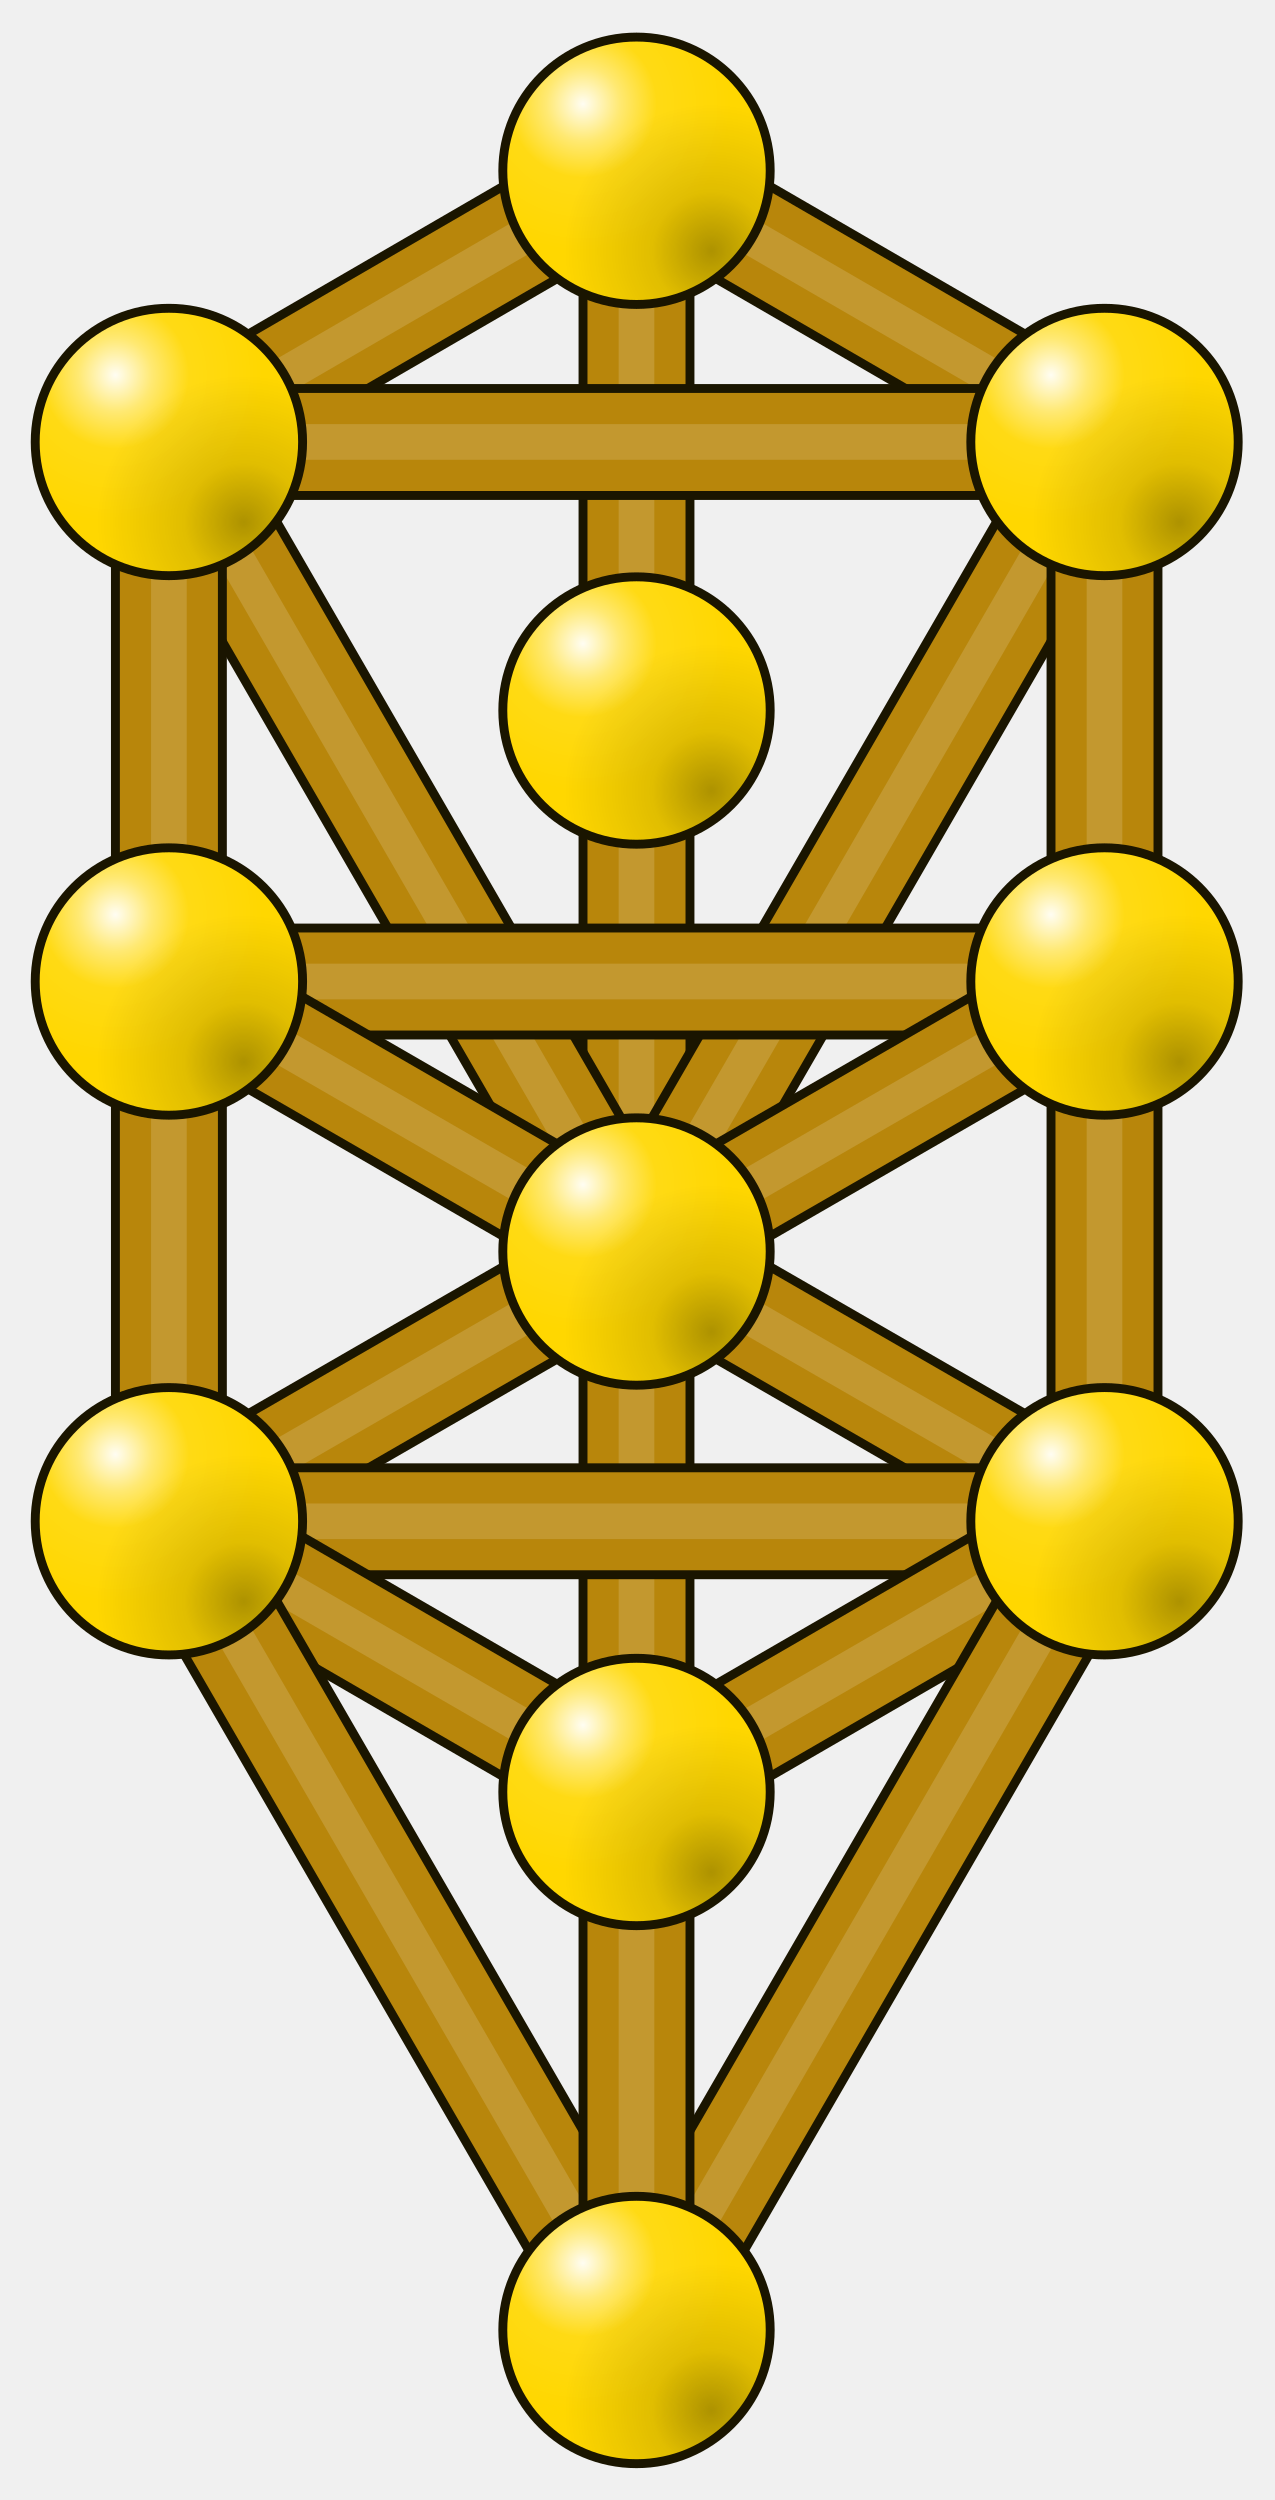
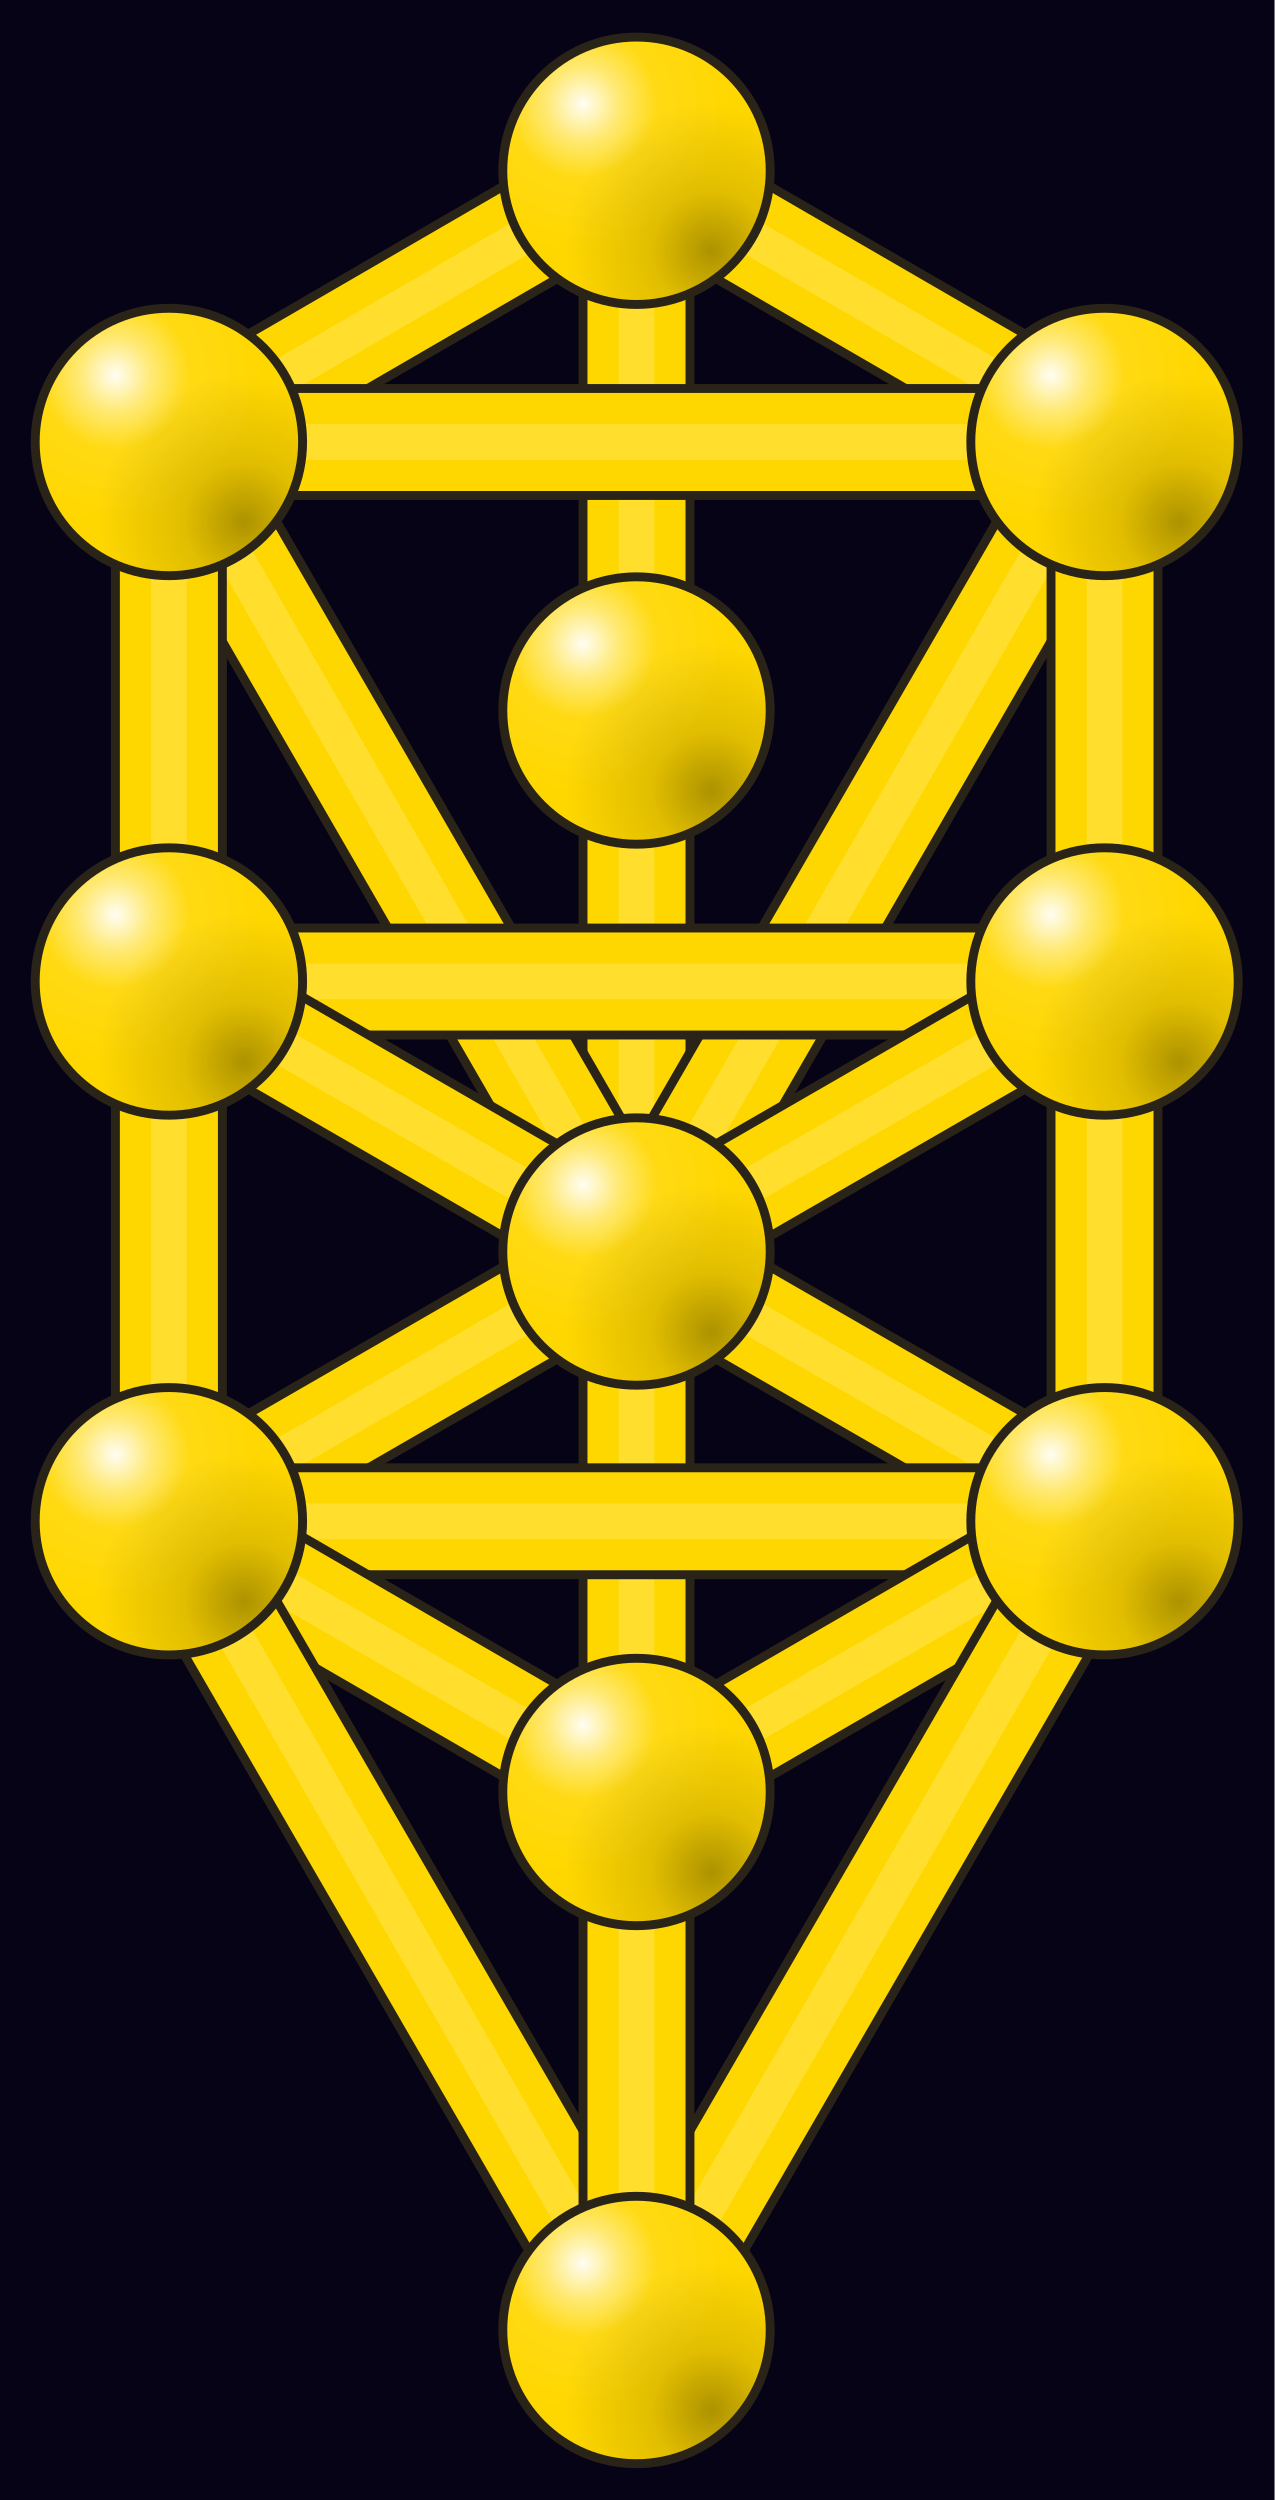
<svg xmlns="http://www.w3.org/2000/svg" viewBox="0 0 286 561" preserveAspectRatio="xMidYMid meet">
  <defs>
    <filter id="pathDarken">
      <feComponentTransfer>
        <feFuncR type="linear" slope="0.65" />
        <feFuncG type="linear" slope="0.65" />
        <feFuncB type="linear" slope="0.65" />
      </feComponentTransfer>
    </filter>
    <radialGradient id="spec-kether" cx="30%" cy="25%" r="55%" fx="30%" fy="25%">
      <stop offset="0%" stop-color="white" stop-opacity="0.95" />
      <stop offset="25%" stop-color="white" stop-opacity="0.45" />
      <stop offset="50%" stop-color="white" stop-opacity="0.08" />
      <stop offset="100%" stop-color="white" stop-opacity="0" />
    </radialGradient>
    <radialGradient id="shad-kether" cx="78%" cy="80%" r="55%" fx="78%" fy="80%">
      <stop offset="0%" stop-color="black" stop-opacity="0.32" />
      <stop offset="40%" stop-color="black" stop-opacity="0.12" />
      <stop offset="100%" stop-color="black" stop-opacity="0" />
    </radialGradient>
    <clipPath id="clip-kether">
      <circle cx="142.83" cy="38.32" r="30" />
    </clipPath>
    <radialGradient id="spec-chokhmah" cx="30%" cy="25%" r="55%" fx="30%" fy="25%">
      <stop offset="0%" stop-color="white" stop-opacity="0.95" />
      <stop offset="25%" stop-color="white" stop-opacity="0.45" />
      <stop offset="50%" stop-color="white" stop-opacity="0.08" />
      <stop offset="100%" stop-color="white" stop-opacity="0" />
    </radialGradient>
    <radialGradient id="shad-chokhmah" cx="78%" cy="80%" r="55%" fx="78%" fy="80%">
      <stop offset="0%" stop-color="black" stop-opacity="0.32" />
      <stop offset="40%" stop-color="black" stop-opacity="0.12" />
      <stop offset="100%" stop-color="black" stop-opacity="0" />
    </radialGradient>
    <clipPath id="clip-chokhmah">
      <circle cx="247.85" cy="99.18" r="30" />
    </clipPath>
    <radialGradient id="spec-binah" cx="30%" cy="25%" r="55%" fx="30%" fy="25%">
      <stop offset="0%" stop-color="white" stop-opacity="0.95" />
      <stop offset="25%" stop-color="white" stop-opacity="0.45" />
      <stop offset="50%" stop-color="white" stop-opacity="0.08" />
      <stop offset="100%" stop-color="white" stop-opacity="0" />
    </radialGradient>
    <radialGradient id="shad-binah" cx="78%" cy="80%" r="55%" fx="78%" fy="80%">
      <stop offset="0%" stop-color="black" stop-opacity="0.32" />
      <stop offset="40%" stop-color="black" stop-opacity="0.12" />
      <stop offset="100%" stop-color="black" stop-opacity="0" />
    </radialGradient>
    <clipPath id="clip-binah">
      <circle cx="37.9" cy="99.18" r="30" />
    </clipPath>
    <radialGradient id="spec-daath" cx="30%" cy="25%" r="55%" fx="30%" fy="25%">
      <stop offset="0%" stop-color="white" stop-opacity="0.95" />
      <stop offset="25%" stop-color="white" stop-opacity="0.45" />
      <stop offset="50%" stop-color="white" stop-opacity="0.08" />
      <stop offset="100%" stop-color="white" stop-opacity="0" />
    </radialGradient>
    <radialGradient id="shad-daath" cx="78%" cy="80%" r="55%" fx="78%" fy="80%">
      <stop offset="0%" stop-color="black" stop-opacity="0.32" />
      <stop offset="40%" stop-color="black" stop-opacity="0.12" />
      <stop offset="100%" stop-color="black" stop-opacity="0" />
    </radialGradient>
    <clipPath id="clip-daath">
      <circle cx="142.83" cy="159.44" r="30" />
    </clipPath>
    <radialGradient id="spec-chesed" cx="30%" cy="25%" r="55%" fx="30%" fy="25%">
      <stop offset="0%" stop-color="white" stop-opacity="0.95" />
      <stop offset="25%" stop-color="white" stop-opacity="0.45" />
      <stop offset="50%" stop-color="white" stop-opacity="0.08" />
      <stop offset="100%" stop-color="white" stop-opacity="0" />
    </radialGradient>
    <radialGradient id="shad-chesed" cx="78%" cy="80%" r="55%" fx="78%" fy="80%">
      <stop offset="0%" stop-color="black" stop-opacity="0.32" />
      <stop offset="40%" stop-color="black" stop-opacity="0.12" />
      <stop offset="100%" stop-color="black" stop-opacity="0" />
    </radialGradient>
    <clipPath id="clip-chesed">
      <circle cx="247.85" cy="220.25" r="30" />
    </clipPath>
    <radialGradient id="spec-geburah" cx="30%" cy="25%" r="55%" fx="30%" fy="25%">
      <stop offset="0%" stop-color="white" stop-opacity="0.95" />
      <stop offset="25%" stop-color="white" stop-opacity="0.45" />
      <stop offset="50%" stop-color="white" stop-opacity="0.08" />
      <stop offset="100%" stop-color="white" stop-opacity="0" />
    </radialGradient>
    <radialGradient id="shad-geburah" cx="78%" cy="80%" r="55%" fx="78%" fy="80%">
      <stop offset="0%" stop-color="black" stop-opacity="0.32" />
      <stop offset="40%" stop-color="black" stop-opacity="0.12" />
      <stop offset="100%" stop-color="black" stop-opacity="0" />
    </radialGradient>
    <clipPath id="clip-geburah">
      <circle cx="37.9" cy="220.25" r="30" />
    </clipPath>
    <radialGradient id="spec-tiphareth" cx="30%" cy="25%" r="55%" fx="30%" fy="25%">
      <stop offset="0%" stop-color="white" stop-opacity="0.95" />
      <stop offset="25%" stop-color="white" stop-opacity="0.45" />
      <stop offset="50%" stop-color="white" stop-opacity="0.08" />
      <stop offset="100%" stop-color="white" stop-opacity="0" />
    </radialGradient>
    <radialGradient id="shad-tiphareth" cx="78%" cy="80%" r="55%" fx="78%" fy="80%">
      <stop offset="0%" stop-color="black" stop-opacity="0.32" />
      <stop offset="40%" stop-color="black" stop-opacity="0.12" />
      <stop offset="100%" stop-color="black" stop-opacity="0" />
    </radialGradient>
    <clipPath id="clip-tiphareth">
      <circle cx="142.83" cy="280.84" r="30" />
    </clipPath>
    <radialGradient id="spec-netzach" cx="30%" cy="25%" r="55%" fx="30%" fy="25%">
      <stop offset="0%" stop-color="white" stop-opacity="0.95" />
      <stop offset="25%" stop-color="white" stop-opacity="0.45" />
      <stop offset="50%" stop-color="white" stop-opacity="0.08" />
      <stop offset="100%" stop-color="white" stop-opacity="0" />
    </radialGradient>
    <radialGradient id="shad-netzach" cx="78%" cy="80%" r="55%" fx="78%" fy="80%">
      <stop offset="0%" stop-color="black" stop-opacity="0.32" />
      <stop offset="40%" stop-color="black" stop-opacity="0.12" />
      <stop offset="100%" stop-color="black" stop-opacity="0" />
    </radialGradient>
    <clipPath id="clip-netzach">
      <circle cx="247.85" cy="341.37" r="30" />
    </clipPath>
    <radialGradient id="spec-hod" cx="30%" cy="25%" r="55%" fx="30%" fy="25%">
      <stop offset="0%" stop-color="white" stop-opacity="0.95" />
      <stop offset="25%" stop-color="white" stop-opacity="0.45" />
      <stop offset="50%" stop-color="white" stop-opacity="0.08" />
      <stop offset="100%" stop-color="white" stop-opacity="0" />
    </radialGradient>
    <radialGradient id="shad-hod" cx="78%" cy="80%" r="55%" fx="78%" fy="80%">
      <stop offset="0%" stop-color="black" stop-opacity="0.32" />
      <stop offset="40%" stop-color="black" stop-opacity="0.12" />
      <stop offset="100%" stop-color="black" stop-opacity="0" />
    </radialGradient>
    <clipPath id="clip-hod">
      <circle cx="37.9" cy="341.37" r="30" />
    </clipPath>
    <radialGradient id="spec-yesod" cx="30%" cy="25%" r="55%" fx="30%" fy="25%">
      <stop offset="0%" stop-color="white" stop-opacity="0.95" />
      <stop offset="25%" stop-color="white" stop-opacity="0.45" />
      <stop offset="50%" stop-color="white" stop-opacity="0.08" />
      <stop offset="100%" stop-color="white" stop-opacity="0" />
    </radialGradient>
    <radialGradient id="shad-yesod" cx="78%" cy="80%" r="55%" fx="78%" fy="80%">
      <stop offset="0%" stop-color="black" stop-opacity="0.32" />
      <stop offset="40%" stop-color="black" stop-opacity="0.12" />
      <stop offset="100%" stop-color="black" stop-opacity="0" />
    </radialGradient>
    <clipPath id="clip-yesod">
      <circle cx="142.83" cy="402.12" r="30" />
    </clipPath>
    <radialGradient id="spec-malkuth" cx="30%" cy="25%" r="55%" fx="30%" fy="25%">
      <stop offset="0%" stop-color="white" stop-opacity="0.95" />
      <stop offset="25%" stop-color="white" stop-opacity="0.45" />
      <stop offset="50%" stop-color="white" stop-opacity="0.08" />
      <stop offset="100%" stop-color="white" stop-opacity="0" />
    </radialGradient>
    <radialGradient id="shad-malkuth" cx="78%" cy="80%" r="55%" fx="78%" fy="80%">
      <stop offset="0%" stop-color="black" stop-opacity="0.32" />
      <stop offset="40%" stop-color="black" stop-opacity="0.12" />
      <stop offset="100%" stop-color="black" stop-opacity="0" />
    </radialGradient>
    <clipPath id="clip-malkuth">
      <circle cx="142.83" cy="522.85" r="30" />
    </clipPath>
    <radialGradient id="kether-glow" cx="50%" cy="50%" r="50%">
      <stop offset="0%" stop-color="white" stop-opacity="0.95" />
      <stop offset="45%" stop-color="white" stop-opacity="0.6" />
      <stop offset="80%" stop-color="white" stop-opacity="0.15" />
      <stop offset="100%" stop-color="white" stop-opacity="0" />
    </radialGradient>
    <linearGradient id="kether-facet" x1="0" y1="0" x2="0" y2="1">
      <stop offset="0%" stop-color="white" stop-opacity="0.9" />
      <stop offset="50%" stop-color="white" stop-opacity="0.5" />
      <stop offset="100%" stop-color="white" stop-opacity="0.1" />
    </linearGradient>
    <radialGradient id="kether-rim" cx="50%" cy="50%" r="75%">
      <stop offset="60%" stop-color="black" stop-opacity="0" />
      <stop offset="100%" stop-color="black" stop-opacity="0.18" />
    </radialGradient>
  </defs>
+   <rect x="0" y="0" width="286" height="561" fill="#050315" />
  <g id="paths">
-     <line x1="142.83" y1="38.32" x2="247.85" y2="99.18" stroke="#1a1500" stroke-width="26" stroke-linecap="round" />
-     <line x1="142.83" y1="38.32" x2="247.85" y2="99.18" stroke="#b8860b" stroke-width="22" stroke-linecap="round" />
-     <line x1="142.83" y1="38.32" x2="247.85" y2="99.18" stroke="white" stroke-opacity="0.15" stroke-width="8" stroke-linecap="round" />
-     <line x1="142.83" y1="38.32" x2="37.9" y2="99.18" stroke="#1a1500" stroke-width="26" stroke-linecap="round" />
-     <line x1="142.83" y1="38.32" x2="37.9" y2="99.18" stroke="#b8860b" stroke-width="22" stroke-linecap="round" />
-     <line x1="142.83" y1="38.32" x2="37.9" y2="99.18" stroke="white" stroke-opacity="0.15" stroke-width="8" stroke-linecap="round" />
-     <line x1="142.83" y1="38.32" x2="142.83" y2="280.84" stroke="#1a1500" stroke-width="26" stroke-linecap="round" />
-     <line x1="142.83" y1="38.32" x2="142.83" y2="280.84" stroke="#b8860b" stroke-width="22" stroke-linecap="round" />
-     <line x1="142.83" y1="38.32" x2="142.83" y2="280.84" stroke="white" stroke-opacity="0.15" stroke-width="8" stroke-linecap="round" />
-     <line x1="247.85" y1="99.18" x2="37.9" y2="99.18" stroke="#1a1500" stroke-width="26" stroke-linecap="round" />
-     <line x1="247.85" y1="99.18" x2="37.9" y2="99.18" stroke="#b8860b" stroke-width="22" stroke-linecap="round" />
-     <line x1="247.85" y1="99.18" x2="37.9" y2="99.18" stroke="white" stroke-opacity="0.15" stroke-width="8" stroke-linecap="round" />
-     <line x1="247.85" y1="99.18" x2="142.83" y2="280.84" stroke="#1a1500" stroke-width="26" stroke-linecap="round" />
-     <line x1="247.85" y1="99.18" x2="142.83" y2="280.84" stroke="#b8860b" stroke-width="22" stroke-linecap="round" />
-     <line x1="247.85" y1="99.18" x2="142.83" y2="280.84" stroke="white" stroke-opacity="0.15" stroke-width="8" stroke-linecap="round" />
-     <line x1="247.85" y1="99.18" x2="247.85" y2="220.25" stroke="#1a1500" stroke-width="26" stroke-linecap="round" />
-     <line x1="247.85" y1="99.18" x2="247.85" y2="220.25" stroke="#b8860b" stroke-width="22" stroke-linecap="round" />
-     <line x1="247.85" y1="99.18" x2="247.85" y2="220.25" stroke="white" stroke-opacity="0.15" stroke-width="8" stroke-linecap="round" />
-     <line x1="37.9" y1="99.18" x2="142.83" y2="280.84" stroke="#1a1500" stroke-width="26" stroke-linecap="round" />
-     <line x1="37.9" y1="99.18" x2="142.83" y2="280.84" stroke="#b8860b" stroke-width="22" stroke-linecap="round" />
-     <line x1="37.9" y1="99.18" x2="142.83" y2="280.84" stroke="white" stroke-opacity="0.15" stroke-width="8" stroke-linecap="round" />
-     <line x1="37.9" y1="99.18" x2="37.9" y2="220.25" stroke="#1a1500" stroke-width="26" stroke-linecap="round" />
-     <line x1="37.9" y1="99.18" x2="37.9" y2="220.25" stroke="#b8860b" stroke-width="22" stroke-linecap="round" />
-     <line x1="37.9" y1="99.18" x2="37.9" y2="220.25" stroke="white" stroke-opacity="0.15" stroke-width="8" stroke-linecap="round" />
-     <line x1="247.85" y1="220.25" x2="37.9" y2="220.25" stroke="#1a1500" stroke-width="26" stroke-linecap="round" />
-     <line x1="247.85" y1="220.25" x2="37.9" y2="220.25" stroke="#b8860b" stroke-width="22" stroke-linecap="round" />
-     <line x1="247.85" y1="220.25" x2="37.9" y2="220.25" stroke="white" stroke-opacity="0.15" stroke-width="8" stroke-linecap="round" />
-     <line x1="247.85" y1="220.25" x2="142.83" y2="280.84" stroke="#1a1500" stroke-width="26" stroke-linecap="round" />
-     <line x1="247.85" y1="220.25" x2="142.83" y2="280.84" stroke="#b8860b" stroke-width="22" stroke-linecap="round" />
-     <line x1="247.85" y1="220.25" x2="142.83" y2="280.84" stroke="white" stroke-opacity="0.15" stroke-width="8" stroke-linecap="round" />
-     <line x1="247.85" y1="220.25" x2="247.85" y2="341.37" stroke="#1a1500" stroke-width="26" stroke-linecap="round" />
-     <line x1="247.85" y1="220.25" x2="247.85" y2="341.37" stroke="#b8860b" stroke-width="22" stroke-linecap="round" />
-     <line x1="247.85" y1="220.25" x2="247.85" y2="341.37" stroke="white" stroke-opacity="0.15" stroke-width="8" stroke-linecap="round" />
-     <line x1="37.9" y1="220.25" x2="142.83" y2="280.84" stroke="#1a1500" stroke-width="26" stroke-linecap="round" />
-     <line x1="37.9" y1="220.25" x2="142.83" y2="280.84" stroke="#b8860b" stroke-width="22" stroke-linecap="round" />
-     <line x1="37.9" y1="220.25" x2="142.83" y2="280.84" stroke="white" stroke-opacity="0.15" stroke-width="8" stroke-linecap="round" />
-     <line x1="37.9" y1="220.25" x2="37.9" y2="341.37" stroke="#1a1500" stroke-width="26" stroke-linecap="round" />
-     <line x1="37.9" y1="220.25" x2="37.9" y2="341.37" stroke="#b8860b" stroke-width="22" stroke-linecap="round" />
-     <line x1="37.9" y1="220.25" x2="37.9" y2="341.37" stroke="white" stroke-opacity="0.15" stroke-width="8" stroke-linecap="round" />
-     <line x1="142.83" y1="280.84" x2="247.85" y2="341.37" stroke="#1a1500" stroke-width="26" stroke-linecap="round" />
-     <line x1="142.83" y1="280.84" x2="247.85" y2="341.37" stroke="#b8860b" stroke-width="22" stroke-linecap="round" />
-     <line x1="142.83" y1="280.84" x2="247.85" y2="341.37" stroke="white" stroke-opacity="0.15" stroke-width="8" stroke-linecap="round" />
-     <line x1="142.83" y1="280.84" x2="142.83" y2="402.12" stroke="#1a1500" stroke-width="26" stroke-linecap="round" />
-     <line x1="142.83" y1="280.84" x2="142.83" y2="402.12" stroke="#b8860b" stroke-width="22" stroke-linecap="round" />
-     <line x1="142.83" y1="280.84" x2="142.83" y2="402.12" stroke="white" stroke-opacity="0.15" stroke-width="8" stroke-linecap="round" />
-     <line x1="142.83" y1="280.84" x2="37.9" y2="341.37" stroke="#1a1500" stroke-width="26" stroke-linecap="round" />
-     <line x1="142.83" y1="280.84" x2="37.9" y2="341.37" stroke="#b8860b" stroke-width="22" stroke-linecap="round" />
-     <line x1="142.83" y1="280.84" x2="37.9" y2="341.37" stroke="white" stroke-opacity="0.15" stroke-width="8" stroke-linecap="round" />
-     <line x1="247.85" y1="341.37" x2="37.9" y2="341.37" stroke="#1a1500" stroke-width="26" stroke-linecap="round" />
-     <line x1="247.85" y1="341.37" x2="37.9" y2="341.37" stroke="#b8860b" stroke-width="22" stroke-linecap="round" />
-     <line x1="247.85" y1="341.37" x2="37.9" y2="341.37" stroke="white" stroke-opacity="0.15" stroke-width="8" stroke-linecap="round" />
-     <line x1="247.85" y1="341.37" x2="142.83" y2="402.12" stroke="#1a1500" stroke-width="26" stroke-linecap="round" />
-     <line x1="247.85" y1="341.37" x2="142.83" y2="402.12" stroke="#b8860b" stroke-width="22" stroke-linecap="round" />
-     <line x1="247.85" y1="341.37" x2="142.83" y2="402.12" stroke="white" stroke-opacity="0.15" stroke-width="8" stroke-linecap="round" />
-     <line x1="247.85" y1="341.37" x2="142.83" y2="522.85" stroke="#1a1500" stroke-width="26" stroke-linecap="round" />
-     <line x1="247.85" y1="341.37" x2="142.83" y2="522.85" stroke="#b8860b" stroke-width="22" stroke-linecap="round" />
-     <line x1="247.85" y1="341.37" x2="142.83" y2="522.85" stroke="white" stroke-opacity="0.15" stroke-width="8" stroke-linecap="round" />
-     <line x1="37.9" y1="341.37" x2="142.83" y2="402.12" stroke="#1a1500" stroke-width="26" stroke-linecap="round" />
-     <line x1="37.9" y1="341.37" x2="142.83" y2="402.12" stroke="#b8860b" stroke-width="22" stroke-linecap="round" />
-     <line x1="37.9" y1="341.37" x2="142.83" y2="402.12" stroke="white" stroke-opacity="0.15" stroke-width="8" stroke-linecap="round" />
-     <line x1="37.9" y1="341.37" x2="142.83" y2="522.85" stroke="#1a1500" stroke-width="26" stroke-linecap="round" />
-     <line x1="37.9" y1="341.37" x2="142.83" y2="522.85" stroke="#b8860b" stroke-width="22" stroke-linecap="round" />
-     <line x1="37.9" y1="341.37" x2="142.83" y2="522.85" stroke="white" stroke-opacity="0.15" stroke-width="8" stroke-linecap="round" />
-     <line x1="142.83" y1="402.12" x2="142.83" y2="522.85" stroke="#1a1500" stroke-width="26" stroke-linecap="round" />
-     <line x1="142.83" y1="402.12" x2="142.83" y2="522.85" stroke="#b8860b" stroke-width="22" stroke-linecap="round" />
-     <line x1="142.83" y1="402.12" x2="142.83" y2="522.85" stroke="white" stroke-opacity="0.15" stroke-width="8" stroke-linecap="round" />
+     <line x1="142.83" y1="38.32" x2="247.85" y2="99.18" stroke="#2a2418" stroke-width="26" stroke-linecap="round" />
+     <line x1="142.83" y1="38.32" x2="247.85" y2="99.18" stroke="#ffd700" stroke-width="22" stroke-linecap="round" />
+     <line x1="142.83" y1="38.32" x2="247.85" y2="99.18" stroke="white" stroke-opacity="0.18" stroke-width="8" stroke-linecap="round" />
+     <line x1="142.83" y1="38.32" x2="37.9" y2="99.18" stroke="#2a2418" stroke-width="26" stroke-linecap="round" />
+     <line x1="142.83" y1="38.32" x2="37.9" y2="99.18" stroke="#ffd700" stroke-width="22" stroke-linecap="round" />
+     <line x1="142.83" y1="38.32" x2="37.9" y2="99.18" stroke="white" stroke-opacity="0.18" stroke-width="8" stroke-linecap="round" />
+     <line x1="142.83" y1="38.32" x2="142.83" y2="280.84" stroke="#2a2418" stroke-width="26" stroke-linecap="round" />
+     <line x1="142.83" y1="38.32" x2="142.83" y2="280.84" stroke="#ffd700" stroke-width="22" stroke-linecap="round" />
+     <line x1="142.83" y1="38.32" x2="142.83" y2="280.84" stroke="white" stroke-opacity="0.18" stroke-width="8" stroke-linecap="round" />
+     <line x1="247.85" y1="99.18" x2="37.9" y2="99.18" stroke="#2a2418" stroke-width="26" stroke-linecap="round" />
+     <line x1="247.85" y1="99.18" x2="37.9" y2="99.18" stroke="#ffd700" stroke-width="22" stroke-linecap="round" />
+     <line x1="247.85" y1="99.18" x2="37.9" y2="99.18" stroke="white" stroke-opacity="0.18" stroke-width="8" stroke-linecap="round" />
+     <line x1="247.85" y1="99.18" x2="142.83" y2="280.84" stroke="#2a2418" stroke-width="26" stroke-linecap="round" />
+     <line x1="247.85" y1="99.18" x2="142.83" y2="280.84" stroke="#ffd700" stroke-width="22" stroke-linecap="round" />
+     <line x1="247.85" y1="99.18" x2="142.83" y2="280.84" stroke="white" stroke-opacity="0.18" stroke-width="8" stroke-linecap="round" />
+     <line x1="247.85" y1="99.18" x2="247.85" y2="220.25" stroke="#2a2418" stroke-width="26" stroke-linecap="round" />
+     <line x1="247.85" y1="99.18" x2="247.85" y2="220.25" stroke="#ffd700" stroke-width="22" stroke-linecap="round" />
+     <line x1="247.85" y1="99.18" x2="247.85" y2="220.25" stroke="white" stroke-opacity="0.18" stroke-width="8" stroke-linecap="round" />
+     <line x1="37.9" y1="99.18" x2="142.83" y2="280.84" stroke="#2a2418" stroke-width="26" stroke-linecap="round" />
+     <line x1="37.9" y1="99.18" x2="142.83" y2="280.84" stroke="#ffd700" stroke-width="22" stroke-linecap="round" />
+     <line x1="37.9" y1="99.18" x2="142.83" y2="280.84" stroke="white" stroke-opacity="0.18" stroke-width="8" stroke-linecap="round" />
+     <line x1="37.9" y1="99.18" x2="37.9" y2="220.25" stroke="#2a2418" stroke-width="26" stroke-linecap="round" />
+     <line x1="37.9" y1="99.18" x2="37.9" y2="220.25" stroke="#ffd700" stroke-width="22" stroke-linecap="round" />
+     <line x1="37.9" y1="99.18" x2="37.9" y2="220.25" stroke="white" stroke-opacity="0.18" stroke-width="8" stroke-linecap="round" />
+     <line x1="247.85" y1="220.25" x2="37.9" y2="220.25" stroke="#2a2418" stroke-width="26" stroke-linecap="round" />
+     <line x1="247.85" y1="220.25" x2="37.9" y2="220.25" stroke="#ffd700" stroke-width="22" stroke-linecap="round" />
+     <line x1="247.85" y1="220.25" x2="37.9" y2="220.25" stroke="white" stroke-opacity="0.18" stroke-width="8" stroke-linecap="round" />
+     <line x1="247.85" y1="220.25" x2="142.83" y2="280.84" stroke="#2a2418" stroke-width="26" stroke-linecap="round" />
+     <line x1="247.85" y1="220.25" x2="142.83" y2="280.84" stroke="#ffd700" stroke-width="22" stroke-linecap="round" />
+     <line x1="247.85" y1="220.25" x2="142.83" y2="280.84" stroke="white" stroke-opacity="0.18" stroke-width="8" stroke-linecap="round" />
+     <line x1="247.85" y1="220.25" x2="247.85" y2="341.37" stroke="#2a2418" stroke-width="26" stroke-linecap="round" />
+     <line x1="247.85" y1="220.25" x2="247.85" y2="341.37" stroke="#ffd700" stroke-width="22" stroke-linecap="round" />
+     <line x1="247.85" y1="220.25" x2="247.85" y2="341.37" stroke="white" stroke-opacity="0.18" stroke-width="8" stroke-linecap="round" />
+     <line x1="37.9" y1="220.25" x2="142.83" y2="280.84" stroke="#2a2418" stroke-width="26" stroke-linecap="round" />
+     <line x1="37.9" y1="220.25" x2="142.83" y2="280.84" stroke="#ffd700" stroke-width="22" stroke-linecap="round" />
+     <line x1="37.9" y1="220.25" x2="142.83" y2="280.84" stroke="white" stroke-opacity="0.18" stroke-width="8" stroke-linecap="round" />
+     <line x1="37.9" y1="220.25" x2="37.9" y2="341.37" stroke="#2a2418" stroke-width="26" stroke-linecap="round" />
+     <line x1="37.9" y1="220.25" x2="37.9" y2="341.37" stroke="#ffd700" stroke-width="22" stroke-linecap="round" />
+     <line x1="37.9" y1="220.25" x2="37.9" y2="341.37" stroke="white" stroke-opacity="0.18" stroke-width="8" stroke-linecap="round" />
+     <line x1="142.83" y1="280.84" x2="247.85" y2="341.37" stroke="#2a2418" stroke-width="26" stroke-linecap="round" />
+     <line x1="142.83" y1="280.84" x2="247.85" y2="341.37" stroke="#ffd700" stroke-width="22" stroke-linecap="round" />
+     <line x1="142.83" y1="280.84" x2="247.85" y2="341.37" stroke="white" stroke-opacity="0.18" stroke-width="8" stroke-linecap="round" />
+     <line x1="142.83" y1="280.84" x2="142.83" y2="402.12" stroke="#2a2418" stroke-width="26" stroke-linecap="round" />
+     <line x1="142.83" y1="280.84" x2="142.83" y2="402.12" stroke="#ffd700" stroke-width="22" stroke-linecap="round" />
+     <line x1="142.83" y1="280.84" x2="142.83" y2="402.12" stroke="white" stroke-opacity="0.18" stroke-width="8" stroke-linecap="round" />
+     <line x1="142.83" y1="280.84" x2="37.9" y2="341.37" stroke="#2a2418" stroke-width="26" stroke-linecap="round" />
+     <line x1="142.83" y1="280.84" x2="37.9" y2="341.37" stroke="#ffd700" stroke-width="22" stroke-linecap="round" />
+     <line x1="142.83" y1="280.84" x2="37.9" y2="341.37" stroke="white" stroke-opacity="0.18" stroke-width="8" stroke-linecap="round" />
+     <line x1="247.85" y1="341.37" x2="37.9" y2="341.37" stroke="#2a2418" stroke-width="26" stroke-linecap="round" />
+     <line x1="247.85" y1="341.37" x2="37.9" y2="341.37" stroke="#ffd700" stroke-width="22" stroke-linecap="round" />
+     <line x1="247.85" y1="341.37" x2="37.9" y2="341.37" stroke="white" stroke-opacity="0.18" stroke-width="8" stroke-linecap="round" />
+     <line x1="247.85" y1="341.37" x2="142.83" y2="402.12" stroke="#2a2418" stroke-width="26" stroke-linecap="round" />
+     <line x1="247.85" y1="341.37" x2="142.83" y2="402.12" stroke="#ffd700" stroke-width="22" stroke-linecap="round" />
+     <line x1="247.85" y1="341.37" x2="142.83" y2="402.12" stroke="white" stroke-opacity="0.18" stroke-width="8" stroke-linecap="round" />
+     <line x1="247.85" y1="341.37" x2="142.83" y2="522.85" stroke="#2a2418" stroke-width="26" stroke-linecap="round" />
+     <line x1="247.85" y1="341.37" x2="142.83" y2="522.85" stroke="#ffd700" stroke-width="22" stroke-linecap="round" />
+     <line x1="247.85" y1="341.37" x2="142.83" y2="522.85" stroke="white" stroke-opacity="0.18" stroke-width="8" stroke-linecap="round" />
+     <line x1="37.9" y1="341.37" x2="142.83" y2="402.12" stroke="#2a2418" stroke-width="26" stroke-linecap="round" />
+     <line x1="37.9" y1="341.37" x2="142.83" y2="402.12" stroke="#ffd700" stroke-width="22" stroke-linecap="round" />
+     <line x1="37.9" y1="341.37" x2="142.83" y2="402.12" stroke="white" stroke-opacity="0.18" stroke-width="8" stroke-linecap="round" />
+     <line x1="37.9" y1="341.37" x2="142.83" y2="522.85" stroke="#2a2418" stroke-width="26" stroke-linecap="round" />
+     <line x1="37.9" y1="341.37" x2="142.83" y2="522.85" stroke="#ffd700" stroke-width="22" stroke-linecap="round" />
+     <line x1="37.9" y1="341.37" x2="142.83" y2="522.85" stroke="white" stroke-opacity="0.18" stroke-width="8" stroke-linecap="round" />
+     <line x1="142.83" y1="402.12" x2="142.83" y2="522.85" stroke="#2a2418" stroke-width="26" stroke-linecap="round" />
+     <line x1="142.83" y1="402.12" x2="142.83" y2="522.85" stroke="#ffd700" stroke-width="22" stroke-linecap="round" />
+     <line x1="142.83" y1="402.12" x2="142.83" y2="522.85" stroke="white" stroke-opacity="0.18" stroke-width="8" stroke-linecap="round" />
  </g>
  <g id="spheres">
    <g id="sphere-kether" clip-path="url(#clip-kether)">
      <circle cx="142.83" cy="38.32" r="30" fill="#ffd700" />
      <circle cx="142.83" cy="38.32" r="30" fill="url(#spec-kether)" />
      <circle cx="142.83" cy="38.32" r="30" fill="url(#shad-kether)" />
    </g>
-     <circle cx="142.83" cy="38.32" r="30" fill="none" stroke="#1a1500" stroke-width="2" />
+     <circle cx="142.83" cy="38.32" r="30" fill="none" stroke="#2a2418" stroke-width="2" />
    <g id="sphere-chokhmah" clip-path="url(#clip-chokhmah)">
      <circle cx="247.85" cy="99.18" r="30" fill="#ffd700" />
      <circle cx="247.85" cy="99.18" r="30" fill="url(#spec-chokhmah)" />
      <circle cx="247.85" cy="99.18" r="30" fill="url(#shad-chokhmah)" />
    </g>
-     <circle cx="247.85" cy="99.18" r="30" fill="none" stroke="#1a1500" stroke-width="2" />
+     <circle cx="247.85" cy="99.18" r="30" fill="none" stroke="#2a2418" stroke-width="2" />
    <g id="sphere-binah" clip-path="url(#clip-binah)">
      <circle cx="37.9" cy="99.18" r="30" fill="#ffd700" />
      <circle cx="37.9" cy="99.18" r="30" fill="url(#spec-binah)" />
      <circle cx="37.9" cy="99.18" r="30" fill="url(#shad-binah)" />
    </g>
-     <circle cx="37.9" cy="99.18" r="30" fill="none" stroke="#1a1500" stroke-width="2" />
+     <circle cx="37.9" cy="99.18" r="30" fill="none" stroke="#2a2418" stroke-width="2" />
    <g id="sphere-daath" clip-path="url(#clip-daath)">
      <circle cx="142.83" cy="159.44" r="30" fill="#ffd700" />
      <circle cx="142.83" cy="159.44" r="30" fill="url(#spec-daath)" />
      <circle cx="142.83" cy="159.44" r="30" fill="url(#shad-daath)" />
    </g>
-     <circle cx="142.83" cy="159.44" r="30" fill="none" stroke="#1a1500" stroke-width="2" />
+     <circle cx="142.83" cy="159.44" r="30" fill="none" stroke="#2a2418" stroke-width="2" />
    <g id="sphere-chesed" clip-path="url(#clip-chesed)">
      <circle cx="247.85" cy="220.25" r="30" fill="#ffd700" />
      <circle cx="247.85" cy="220.25" r="30" fill="url(#spec-chesed)" />
      <circle cx="247.85" cy="220.25" r="30" fill="url(#shad-chesed)" />
    </g>
-     <circle cx="247.85" cy="220.25" r="30" fill="none" stroke="#1a1500" stroke-width="2" />
+     <circle cx="247.85" cy="220.25" r="30" fill="none" stroke="#2a2418" stroke-width="2" />
    <g id="sphere-geburah" clip-path="url(#clip-geburah)">
      <circle cx="37.9" cy="220.25" r="30" fill="#ffd700" />
      <circle cx="37.9" cy="220.25" r="30" fill="url(#spec-geburah)" />
      <circle cx="37.9" cy="220.25" r="30" fill="url(#shad-geburah)" />
    </g>
-     <circle cx="37.9" cy="220.25" r="30" fill="none" stroke="#1a1500" stroke-width="2" />
+     <circle cx="37.9" cy="220.25" r="30" fill="none" stroke="#2a2418" stroke-width="2" />
    <g id="sphere-tiphareth" clip-path="url(#clip-tiphareth)">
      <circle cx="142.83" cy="280.84" r="30" fill="#ffd700" />
      <circle cx="142.83" cy="280.84" r="30" fill="url(#spec-tiphareth)" />
      <circle cx="142.83" cy="280.84" r="30" fill="url(#shad-tiphareth)" />
    </g>
-     <circle cx="142.83" cy="280.84" r="30" fill="none" stroke="#1a1500" stroke-width="2" />
+     <circle cx="142.83" cy="280.84" r="30" fill="none" stroke="#2a2418" stroke-width="2" />
    <g id="sphere-netzach" clip-path="url(#clip-netzach)">
      <circle cx="247.85" cy="341.37" r="30" fill="#ffd700" />
      <circle cx="247.85" cy="341.37" r="30" fill="url(#spec-netzach)" />
      <circle cx="247.85" cy="341.37" r="30" fill="url(#shad-netzach)" />
    </g>
-     <circle cx="247.85" cy="341.37" r="30" fill="none" stroke="#1a1500" stroke-width="2" />
+     <circle cx="247.85" cy="341.37" r="30" fill="none" stroke="#2a2418" stroke-width="2" />
    <g id="sphere-hod" clip-path="url(#clip-hod)">
      <circle cx="37.9" cy="341.37" r="30" fill="#ffd700" />
      <circle cx="37.9" cy="341.37" r="30" fill="url(#spec-hod)" />
      <circle cx="37.9" cy="341.37" r="30" fill="url(#shad-hod)" />
    </g>
-     <circle cx="37.9" cy="341.37" r="30" fill="none" stroke="#1a1500" stroke-width="2" />
+     <circle cx="37.9" cy="341.37" r="30" fill="none" stroke="#2a2418" stroke-width="2" />
    <g id="sphere-yesod" clip-path="url(#clip-yesod)">
      <circle cx="142.83" cy="402.12" r="30" fill="#ffd700" />
      <circle cx="142.83" cy="402.12" r="30" fill="url(#spec-yesod)" />
      <circle cx="142.83" cy="402.12" r="30" fill="url(#shad-yesod)" />
    </g>
-     <circle cx="142.83" cy="402.12" r="30" fill="none" stroke="#1a1500" stroke-width="2" />
+     <circle cx="142.83" cy="402.12" r="30" fill="none" stroke="#2a2418" stroke-width="2" />
    <g id="sphere-malkuth" clip-path="url(#clip-malkuth)">
      <circle cx="142.83" cy="522.85" r="30" fill="#ffd700" />
      <circle cx="142.83" cy="522.85" r="30" fill="url(#spec-malkuth)" />
      <circle cx="142.83" cy="522.85" r="30" fill="url(#shad-malkuth)" />
    </g>
-     <circle cx="142.83" cy="522.85" r="30" fill="none" stroke="#1a1500" stroke-width="2" />
+     <circle cx="142.83" cy="522.85" r="30" fill="none" stroke="#2a2418" stroke-width="2" />
  </g>
</svg>
